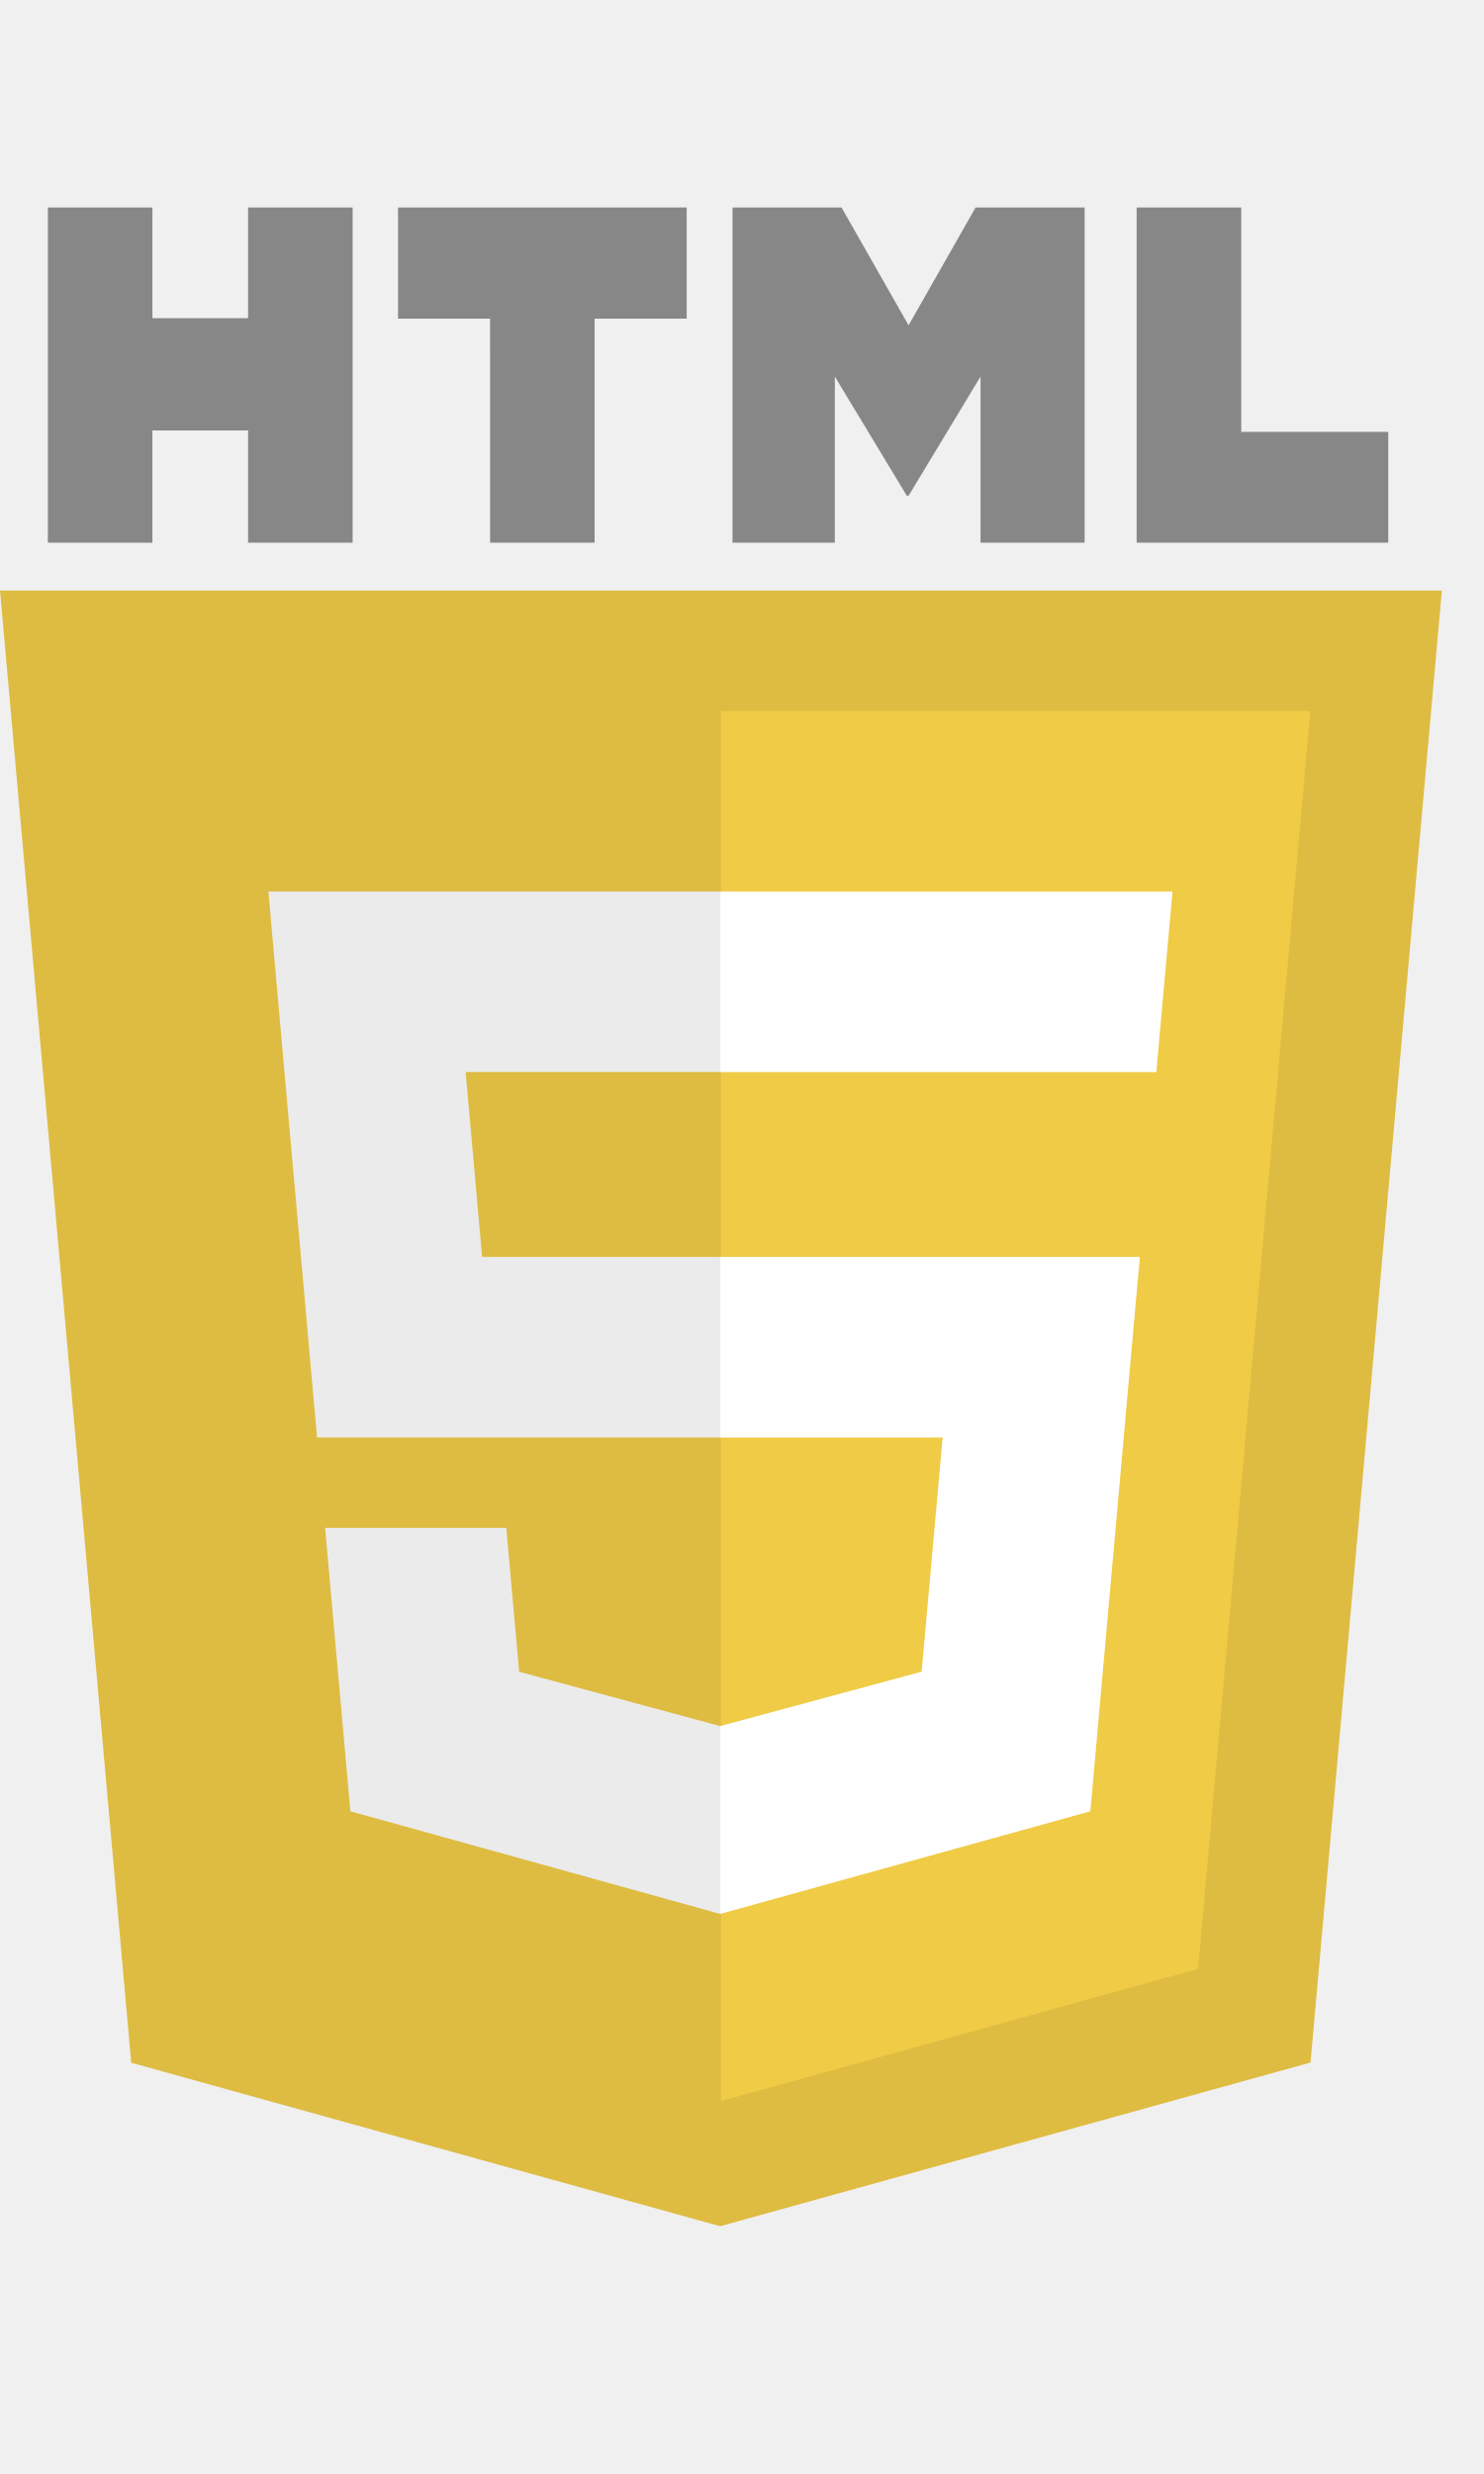
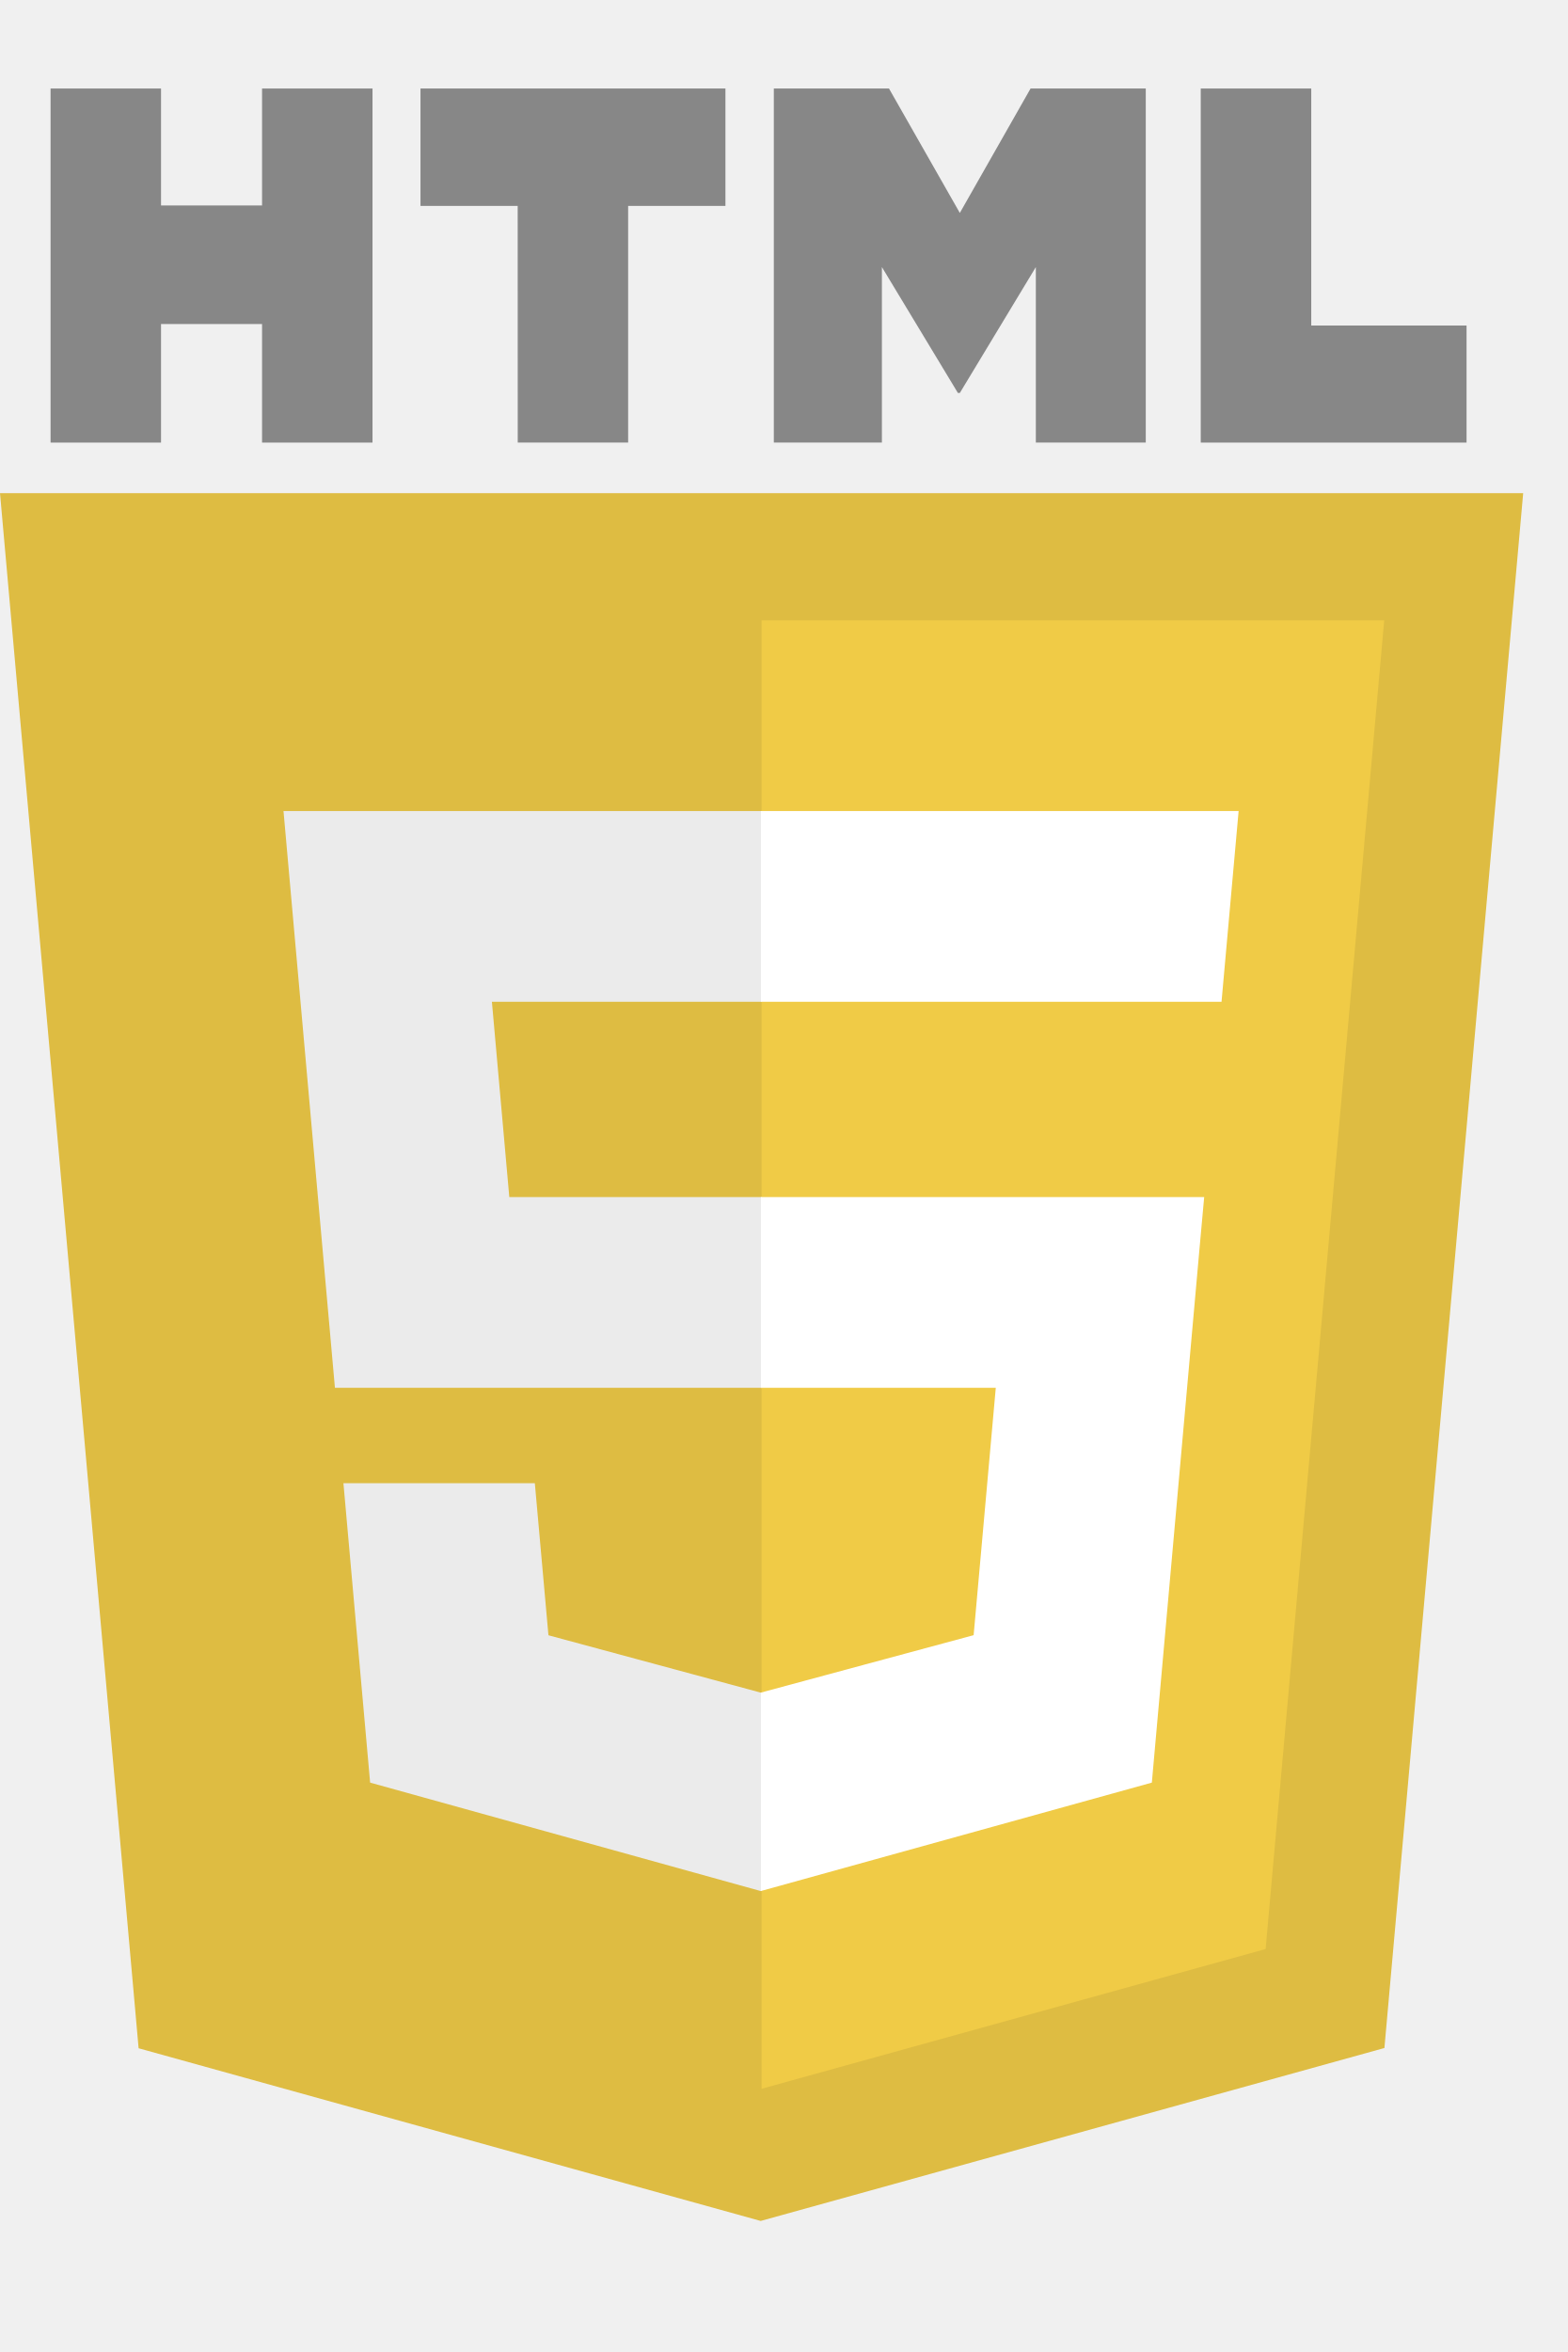
- <svg xmlns="http://www.w3.org/2000/svg" width="15" height="25" viewBox="0 0 31 43" fill="none">
+ <svg xmlns="http://www.w3.org/2000/svg" width="20" height="30" viewBox="0 0 31 43" fill="none">
  <path fill-rule="evenodd" clip-rule="evenodd" d="M2.741 38.745L0 8H30.12L27.376 38.74L15.042 42.159L2.741 38.745Z" fill="#DEBC42" />
  <path fill-rule="evenodd" clip-rule="evenodd" d="M15.06 39.546L25.027 36.783L27.372 10.514H15.06V39.546Z" fill="#F0CB46" />
  <path d="M10.071 21.916H15.061V25.687H6.623L5.606 14.284H15.061V18.055H9.727L10.071 21.916Z" fill="#EBEBEB" />
  <path d="M15.044 31.714L15.061 31.709V35.633L15.043 35.637L7.319 33.493L6.791 27.573H10.576L10.845 30.58L15.044 31.714Z" fill="#EBEBEB" />
  <path d="M15.047 14.284H24.493L24.155 18.055H15.047V14.284Z" fill="white" />
  <path d="M15.047 25.687V21.916H23.812L23.72 22.929L22.777 33.493L15.047 35.636V31.713L19.253 30.578L19.691 25.687H15.047Z" fill="white" />
  <path d="M3.184 0H1V7H3.184V4.656H5.182V7H7.366V0H5.182V2.312H3.184V0Z" fill="#1E1E1E" fill-opacity="0.5" />
  <path d="M8.315 2.321H10.237L10.238 7H12.421V2.321H14.345V0H8.315V2.321Z" fill="#1E1E1E" fill-opacity="0.5" />
  <path d="M15.302 0H17.579L18.98 2.46L20.379 0H22.657V7H20.483V3.53L18.98 6.019H18.942L17.439 3.53V7H15.302V0Z" fill="#1E1E1E" fill-opacity="0.5" />
  <path d="M25.929 0H23.744V7H29V4.686H25.929V0Z" fill="#1E1E1E" fill-opacity="0.5" />
</svg>
